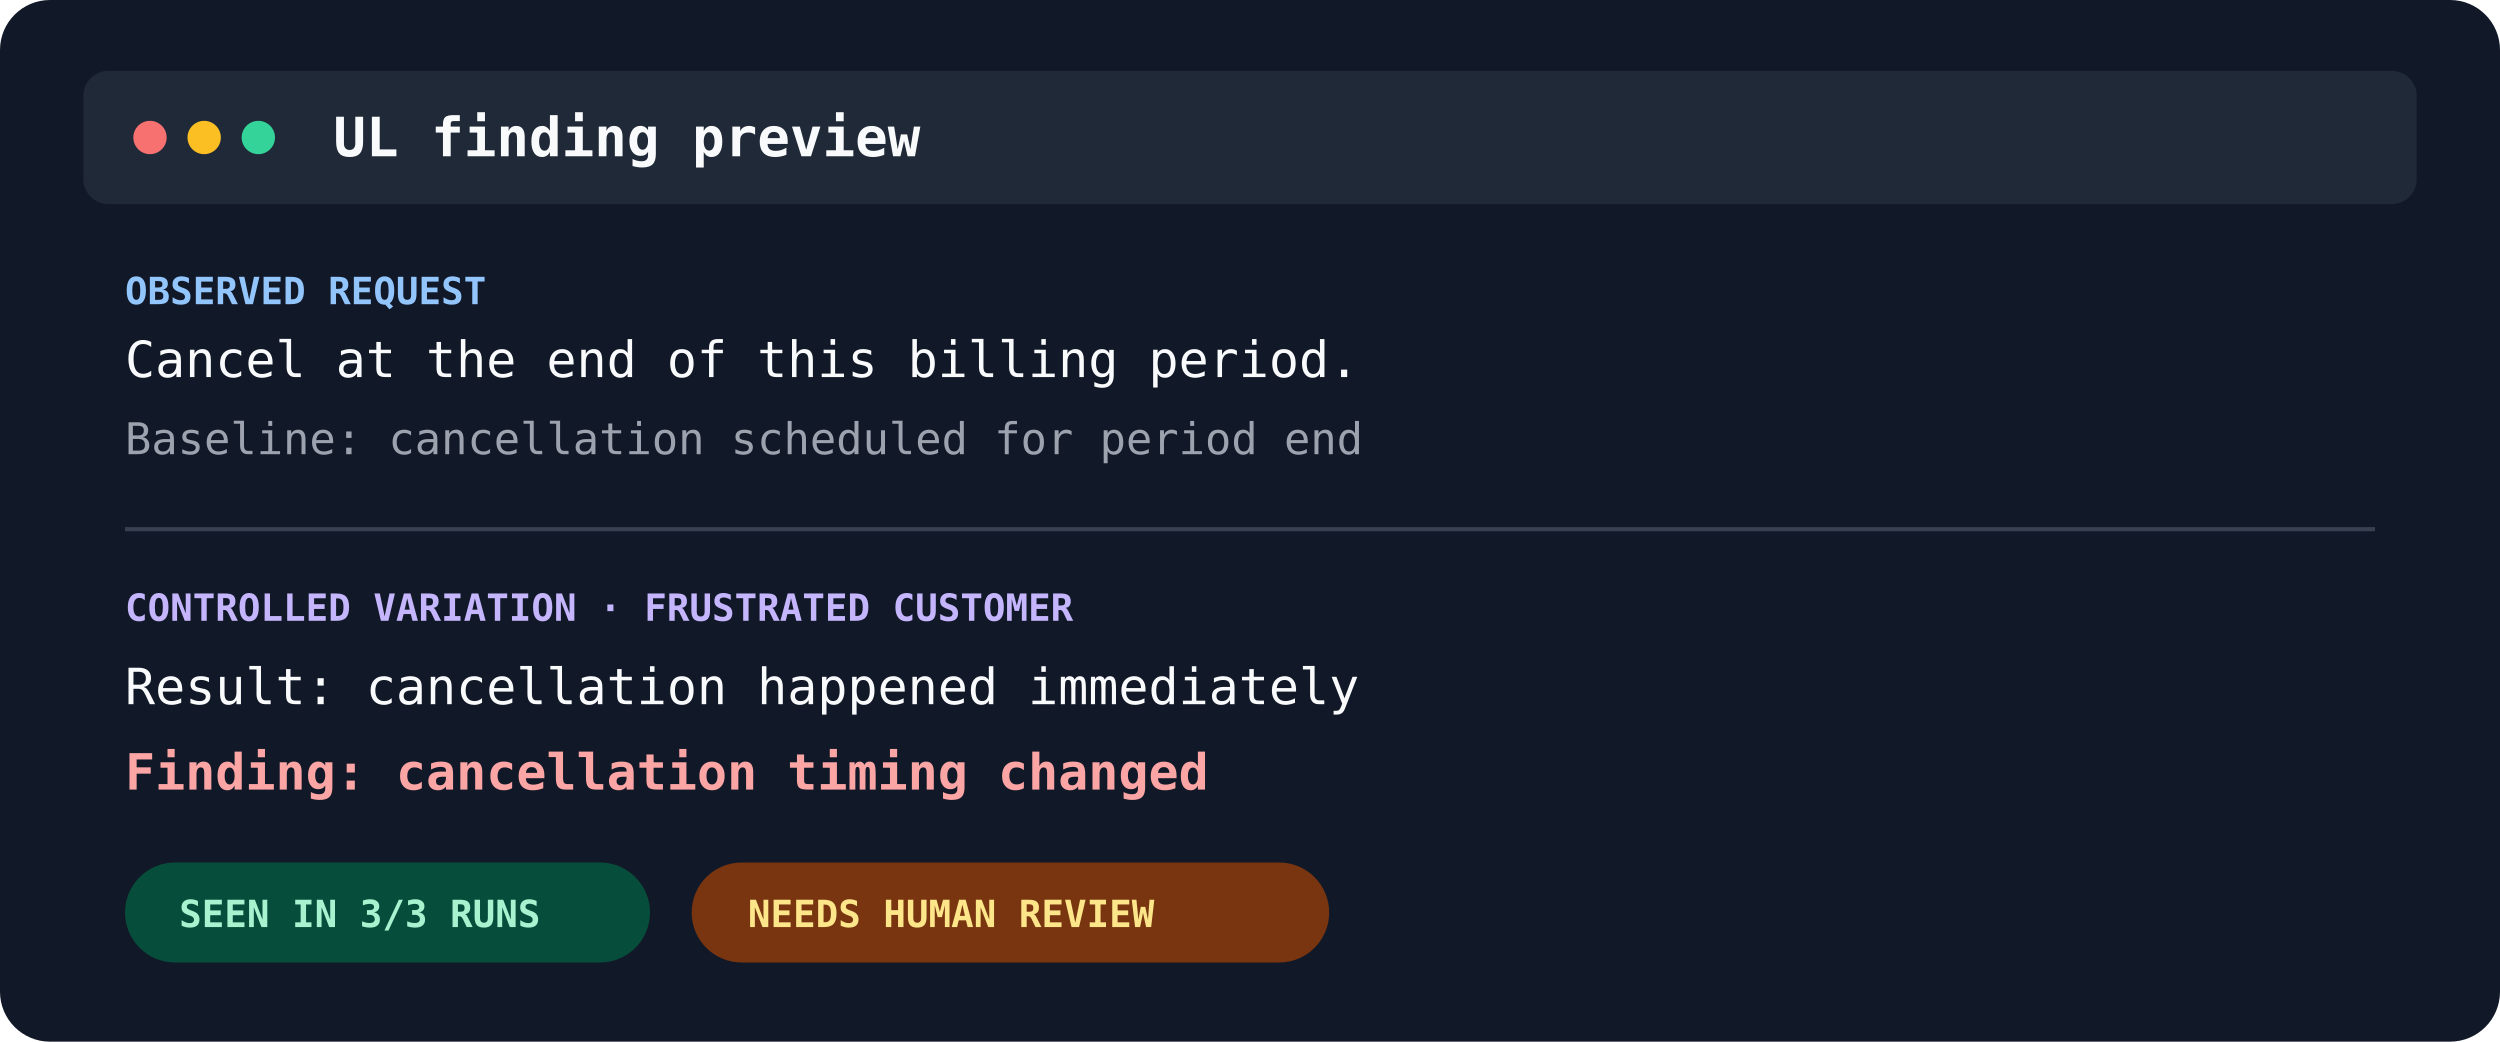
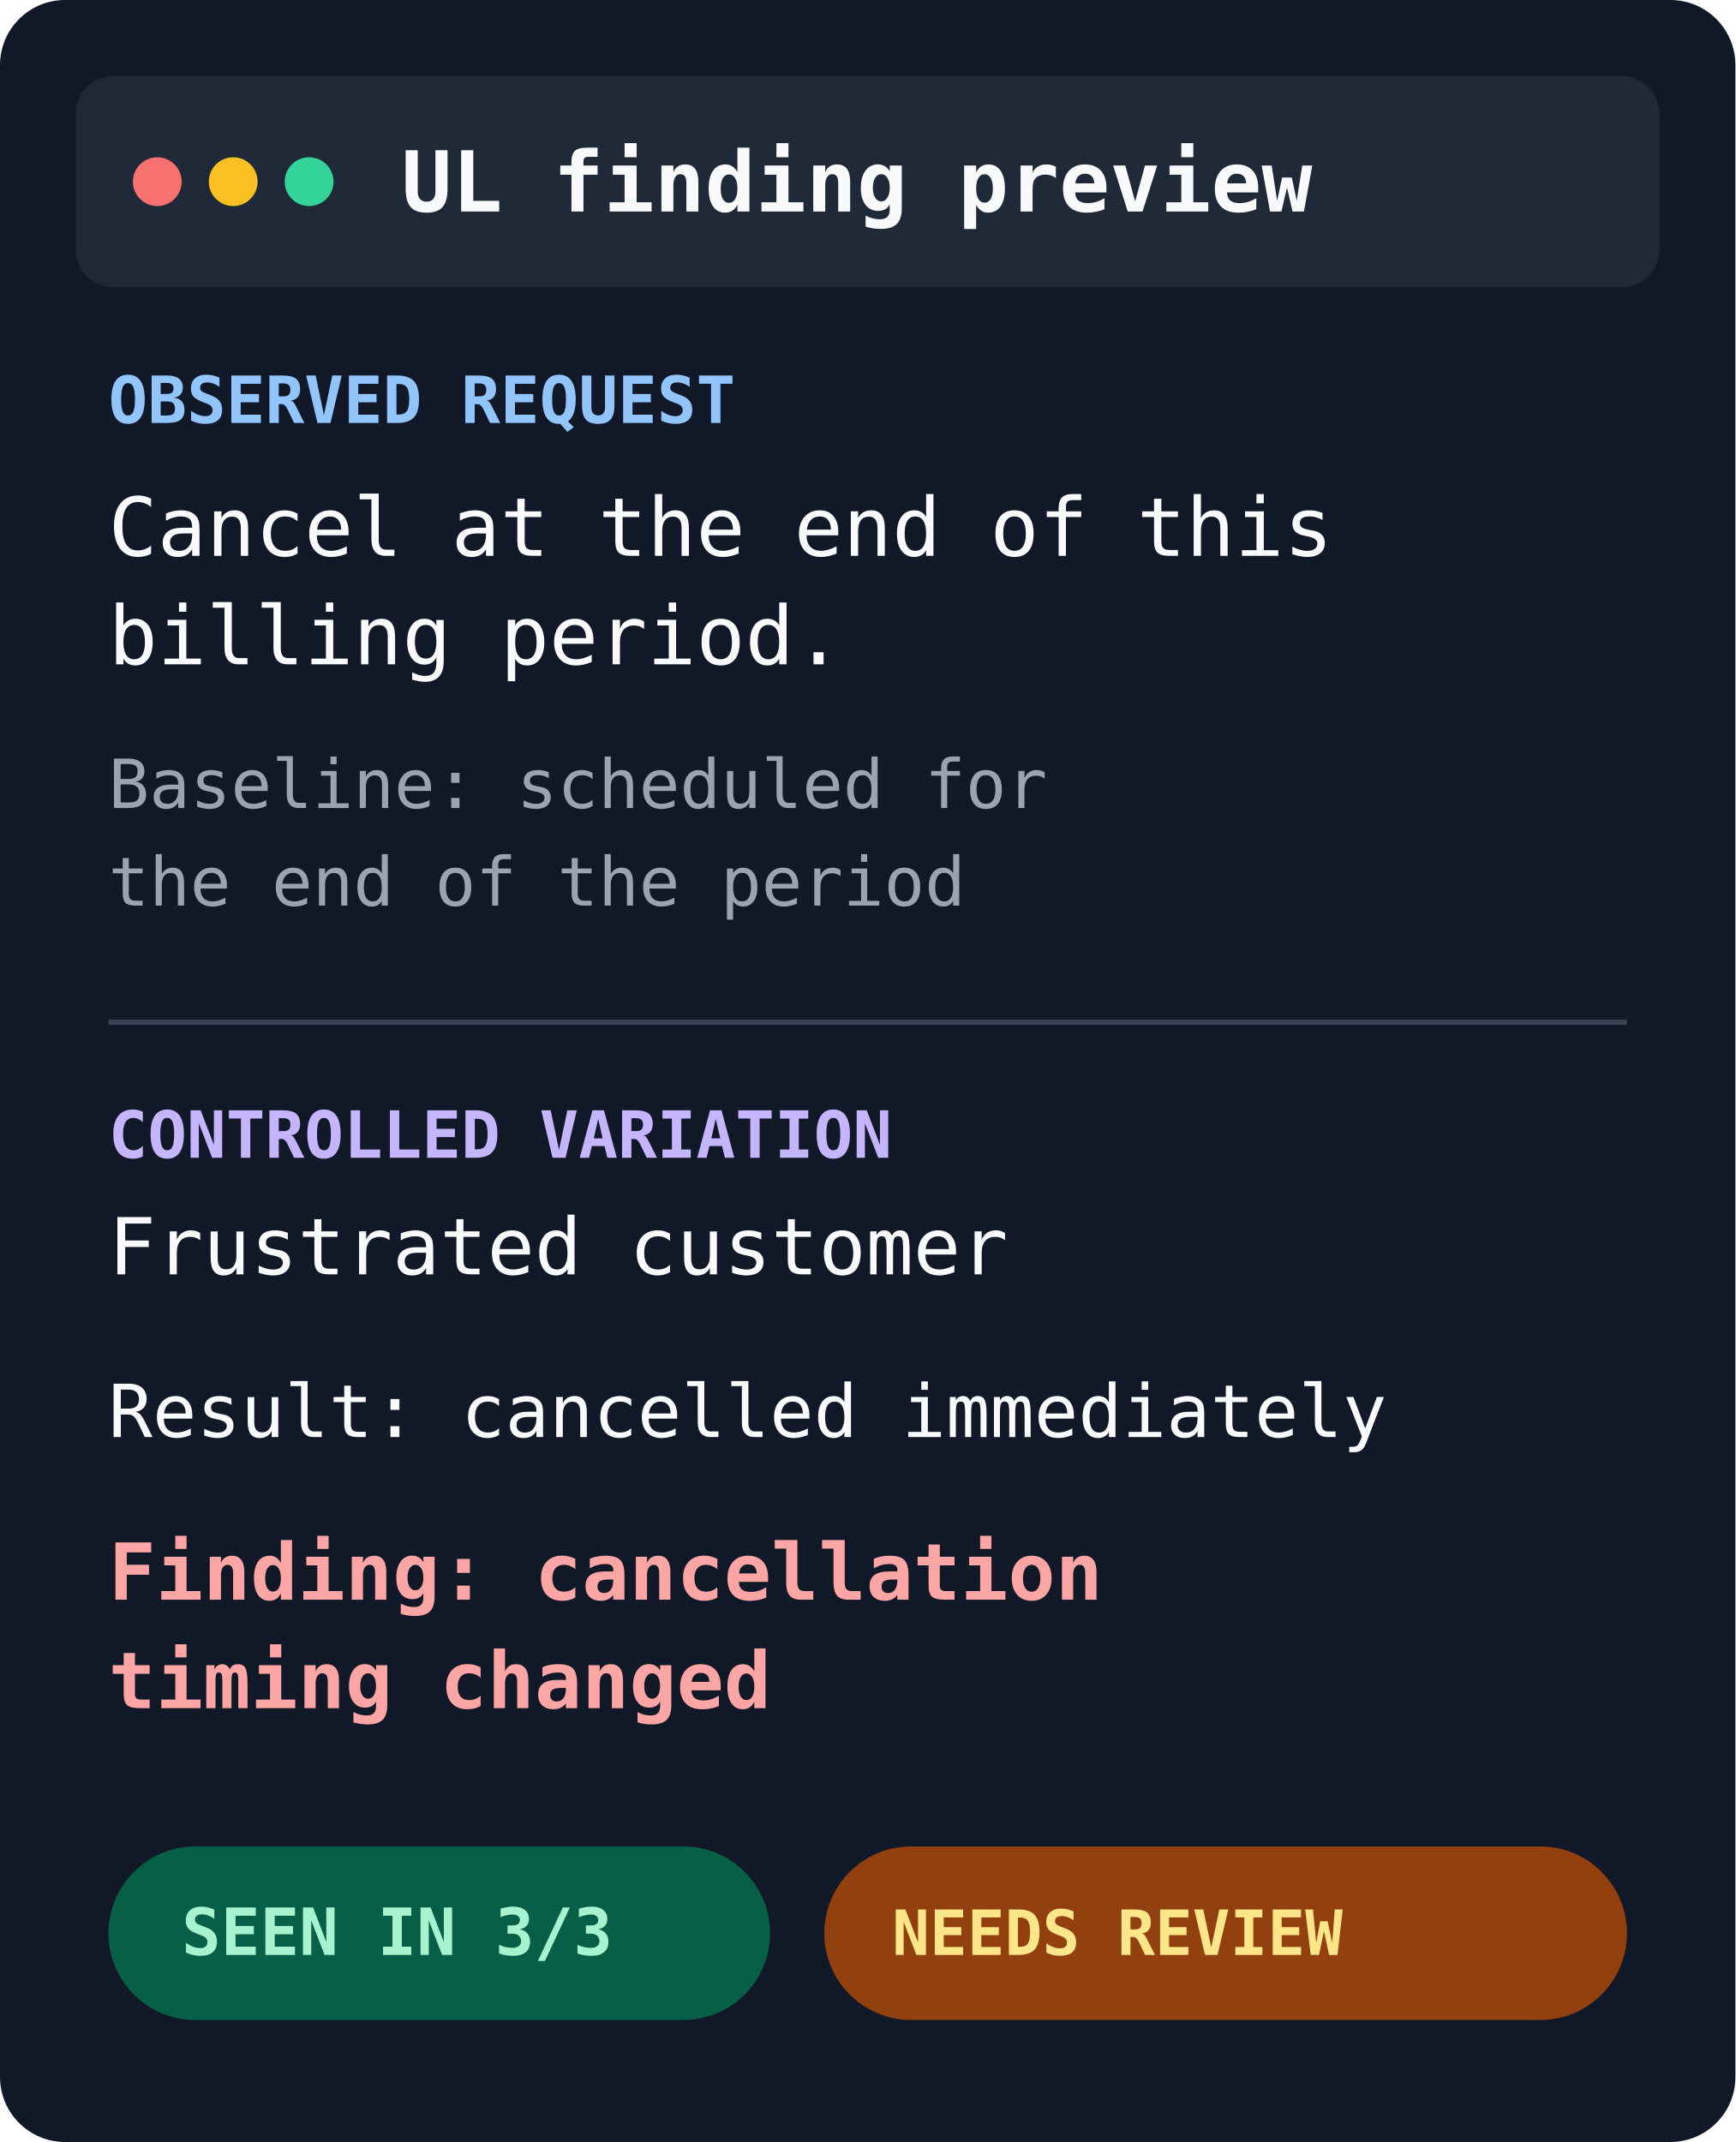
- <svg xmlns="http://www.w3.org/2000/svg" width="1200" height="500" viewBox="0 0 1200 500" role="img" aria-labelledby="title description">
-   <rect width="1200" height="500" rx="24" fill="#111827" />
-   <rect x="40" y="34" width="1120" height="64" rx="12" fill="#1f2937" />
-   <circle cx="72" cy="66" r="8" fill="#f87171" />
-   <circle cx="98" cy="66" r="8" fill="#fbbf24" />
-   <circle cx="124" cy="66" r="8" fill="#34d399" />
-   <text x="160" y="75" fill="#f9fafb" font-family="ui-monospace, SFMono-Regular, Menlo, Consolas, monospace" font-size="26" font-weight="700">UL finding preview</text>
-   <text x="60" y="146" fill="#93c5fd" font-family="ui-monospace, SFMono-Regular, Menlo, Consolas, monospace" font-size="18" font-weight="700">OBSERVED REQUEST</text>
-   <text x="60" y="181" fill="#f9fafb" font-family="ui-monospace, SFMono-Regular, Menlo, Consolas, monospace" font-size="24">Cancel at the end of this billing period.</text>
-   <text x="60" y="218" fill="#9ca3af" font-family="ui-monospace, SFMono-Regular, Menlo, Consolas, monospace" font-size="21">Baseline: cancellation scheduled for period end</text>
-   <path d="M60 254 H1140" stroke="#374151" stroke-width="2" />
-   <text x="60" y="298" fill="#c4b5fd" font-family="ui-monospace, SFMono-Regular, Menlo, Consolas, monospace" font-size="18" font-weight="700">CONTROLLED VARIATION · FRUSTRATED CUSTOMER</text>
-   <text x="60" y="338" fill="#f9fafb" font-family="ui-monospace, SFMono-Regular, Menlo, Consolas, monospace" font-size="24">Result: cancellation happened immediately</text>
-   <text x="60" y="379" fill="#fca5a5" font-family="ui-monospace, SFMono-Regular, Menlo, Consolas, monospace" font-size="24" font-weight="700">Finding: cancellation timing changed</text>
-   <rect x="60" y="414" width="252" height="48" rx="24" fill="#064e3b" />
-   <text x="86" y="445" fill="#a7f3d0" font-family="ui-monospace, SFMono-Regular, Menlo, Consolas, monospace" font-size="18" font-weight="700">SEEN IN 3/3 RUNS</text>
-   <rect x="332" y="414" width="306" height="48" rx="24" fill="#78350f" />
-   <text x="359" y="445" fill="#fde68a" font-family="ui-monospace, SFMono-Regular, Menlo, Consolas, monospace" font-size="18" font-weight="700">NEEDS HUMAN REVIEW</text>
+ <svg xmlns="http://www.w3.org/2000/svg" width="640" height="790" viewBox="0 0 640 790" role="img" aria-labelledby="title description">
+   <rect width="640" height="790" rx="24" fill="#111827" />
+   <rect x="28" y="28" width="584" height="78" rx="14" fill="#1f2937" />
+   <circle cx="58" cy="67" r="9" fill="#f87171" />
+   <circle cx="86" cy="67" r="9" fill="#fbbf24" />
+   <circle cx="114" cy="67" r="9" fill="#34d399" />
+   <text x="148" y="78" fill="#f9fafb" font-family="ui-monospace, SFMono-Regular, Menlo, Consolas, monospace" font-size="31" font-weight="700">UL finding preview</text>
+   <text x="40" y="156" fill="#93c5fd" font-family="ui-monospace, SFMono-Regular, Menlo, Consolas, monospace" font-size="24" font-weight="700">OBSERVED REQUEST</text>
+   <text x="40" y="205" fill="#f9fafb" font-family="ui-monospace, SFMono-Regular, Menlo, Consolas, monospace" font-size="30">Cancel at the end of this</text>
+   <text x="40" y="245" fill="#f9fafb" font-family="ui-monospace, SFMono-Regular, Menlo, Consolas, monospace" font-size="30">billing period.</text>
+   <text x="40" y="298" fill="#9ca3af" font-family="ui-monospace, SFMono-Regular, Menlo, Consolas, monospace" font-size="25">Baseline: scheduled for</text>
+   <text x="40" y="334" fill="#9ca3af" font-family="ui-monospace, SFMono-Regular, Menlo, Consolas, monospace" font-size="25">the end of the period</text>
+   <path d="M40 377 H600" stroke="#374151" stroke-width="2" />
+   <text x="40" y="427" fill="#c4b5fd" font-family="ui-monospace, SFMono-Regular, Menlo, Consolas, monospace" font-size="24" font-weight="700">CONTROLLED VARIATION</text>
+   <text x="40" y="470" fill="#f9fafb" font-family="ui-monospace, SFMono-Regular, Menlo, Consolas, monospace" font-size="29">Frustrated customer</text>
+   <text x="40" y="530" fill="#f9fafb" font-family="ui-monospace, SFMono-Regular, Menlo, Consolas, monospace" font-size="27">Result: cancelled immediately</text>
+   <text x="40" y="590" fill="#fca5a5" font-family="ui-monospace, SFMono-Regular, Menlo, Consolas, monospace" font-size="29" font-weight="700">Finding: cancellation</text>
+   <text x="40" y="630" fill="#fca5a5" font-family="ui-monospace, SFMono-Regular, Menlo, Consolas, monospace" font-size="29" font-weight="700">timing changed</text>
+   <rect x="40" y="681" width="244" height="64" rx="32" fill="#065f46" />
+   <text x="67" y="721" fill="#a7f3d0" font-family="ui-monospace, SFMono-Regular, Menlo, Consolas, monospace" font-size="24" font-weight="700">SEEN IN 3/3</text>
+   <rect x="304" y="681" width="296" height="64" rx="32" fill="#92400e" />
+   <text x="329" y="721" fill="#fde68a" font-family="ui-monospace, SFMono-Regular, Menlo, Consolas, monospace" font-size="23" font-weight="700">NEEDS REVIEW</text>
</svg>
